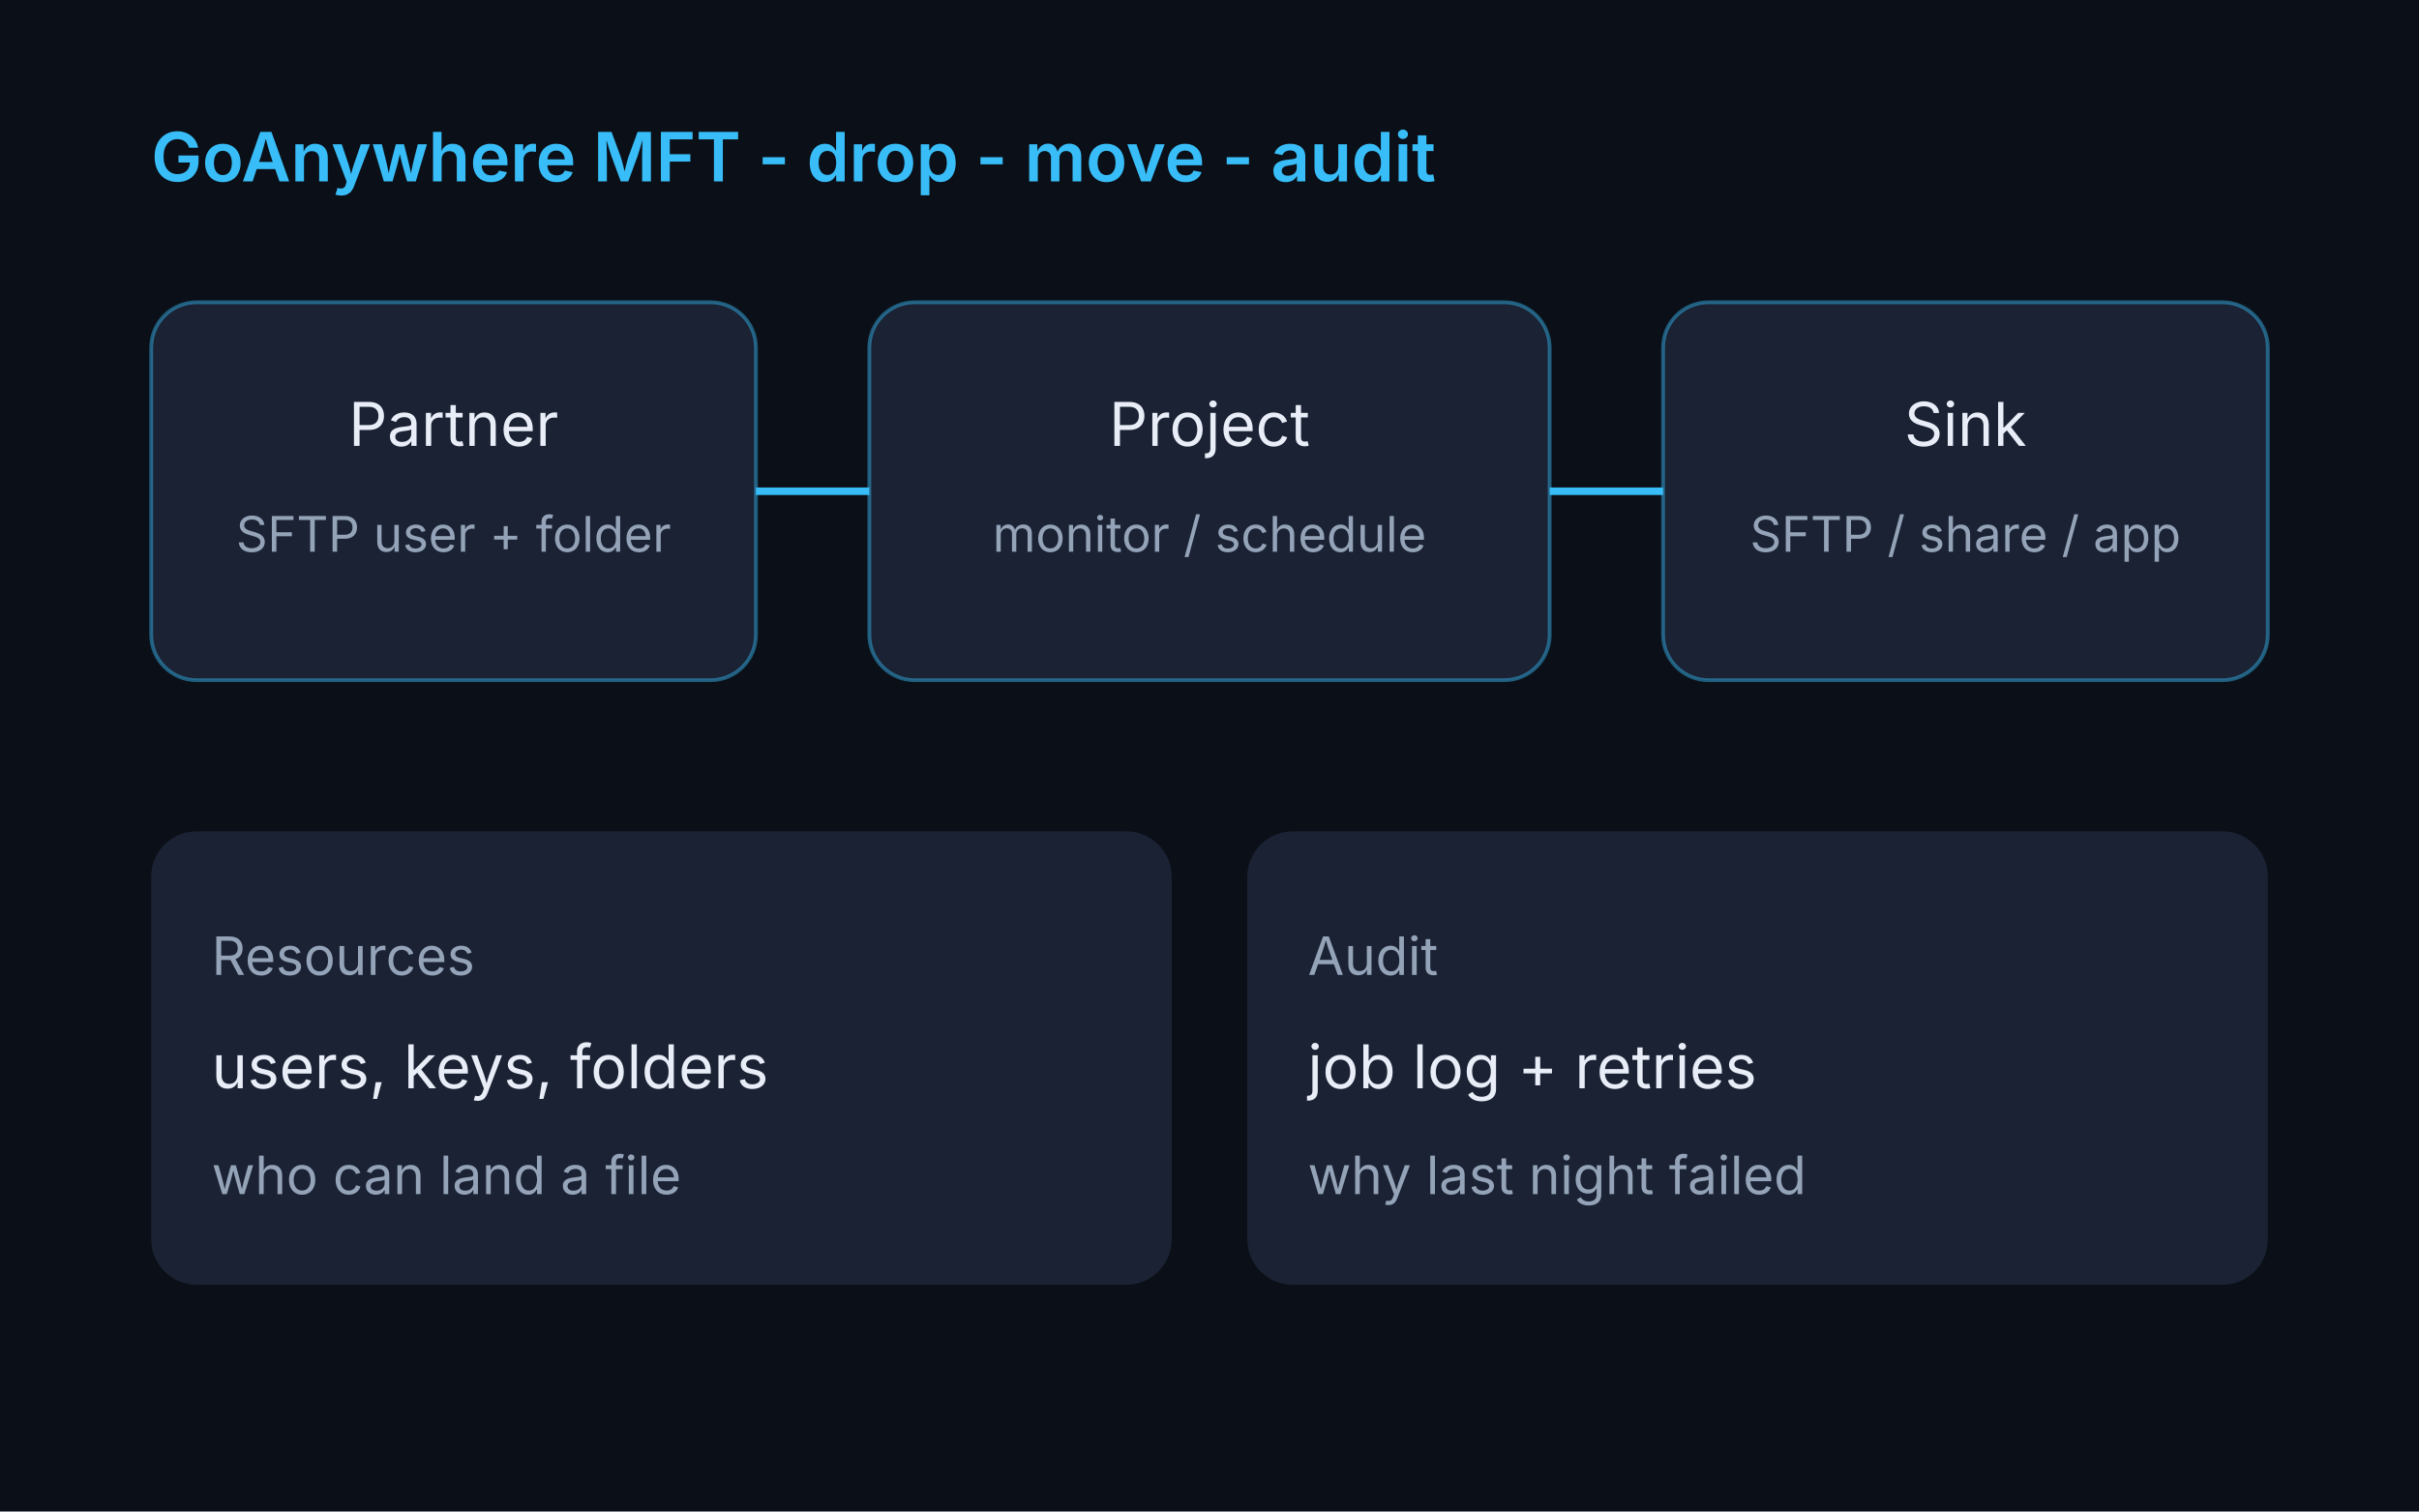
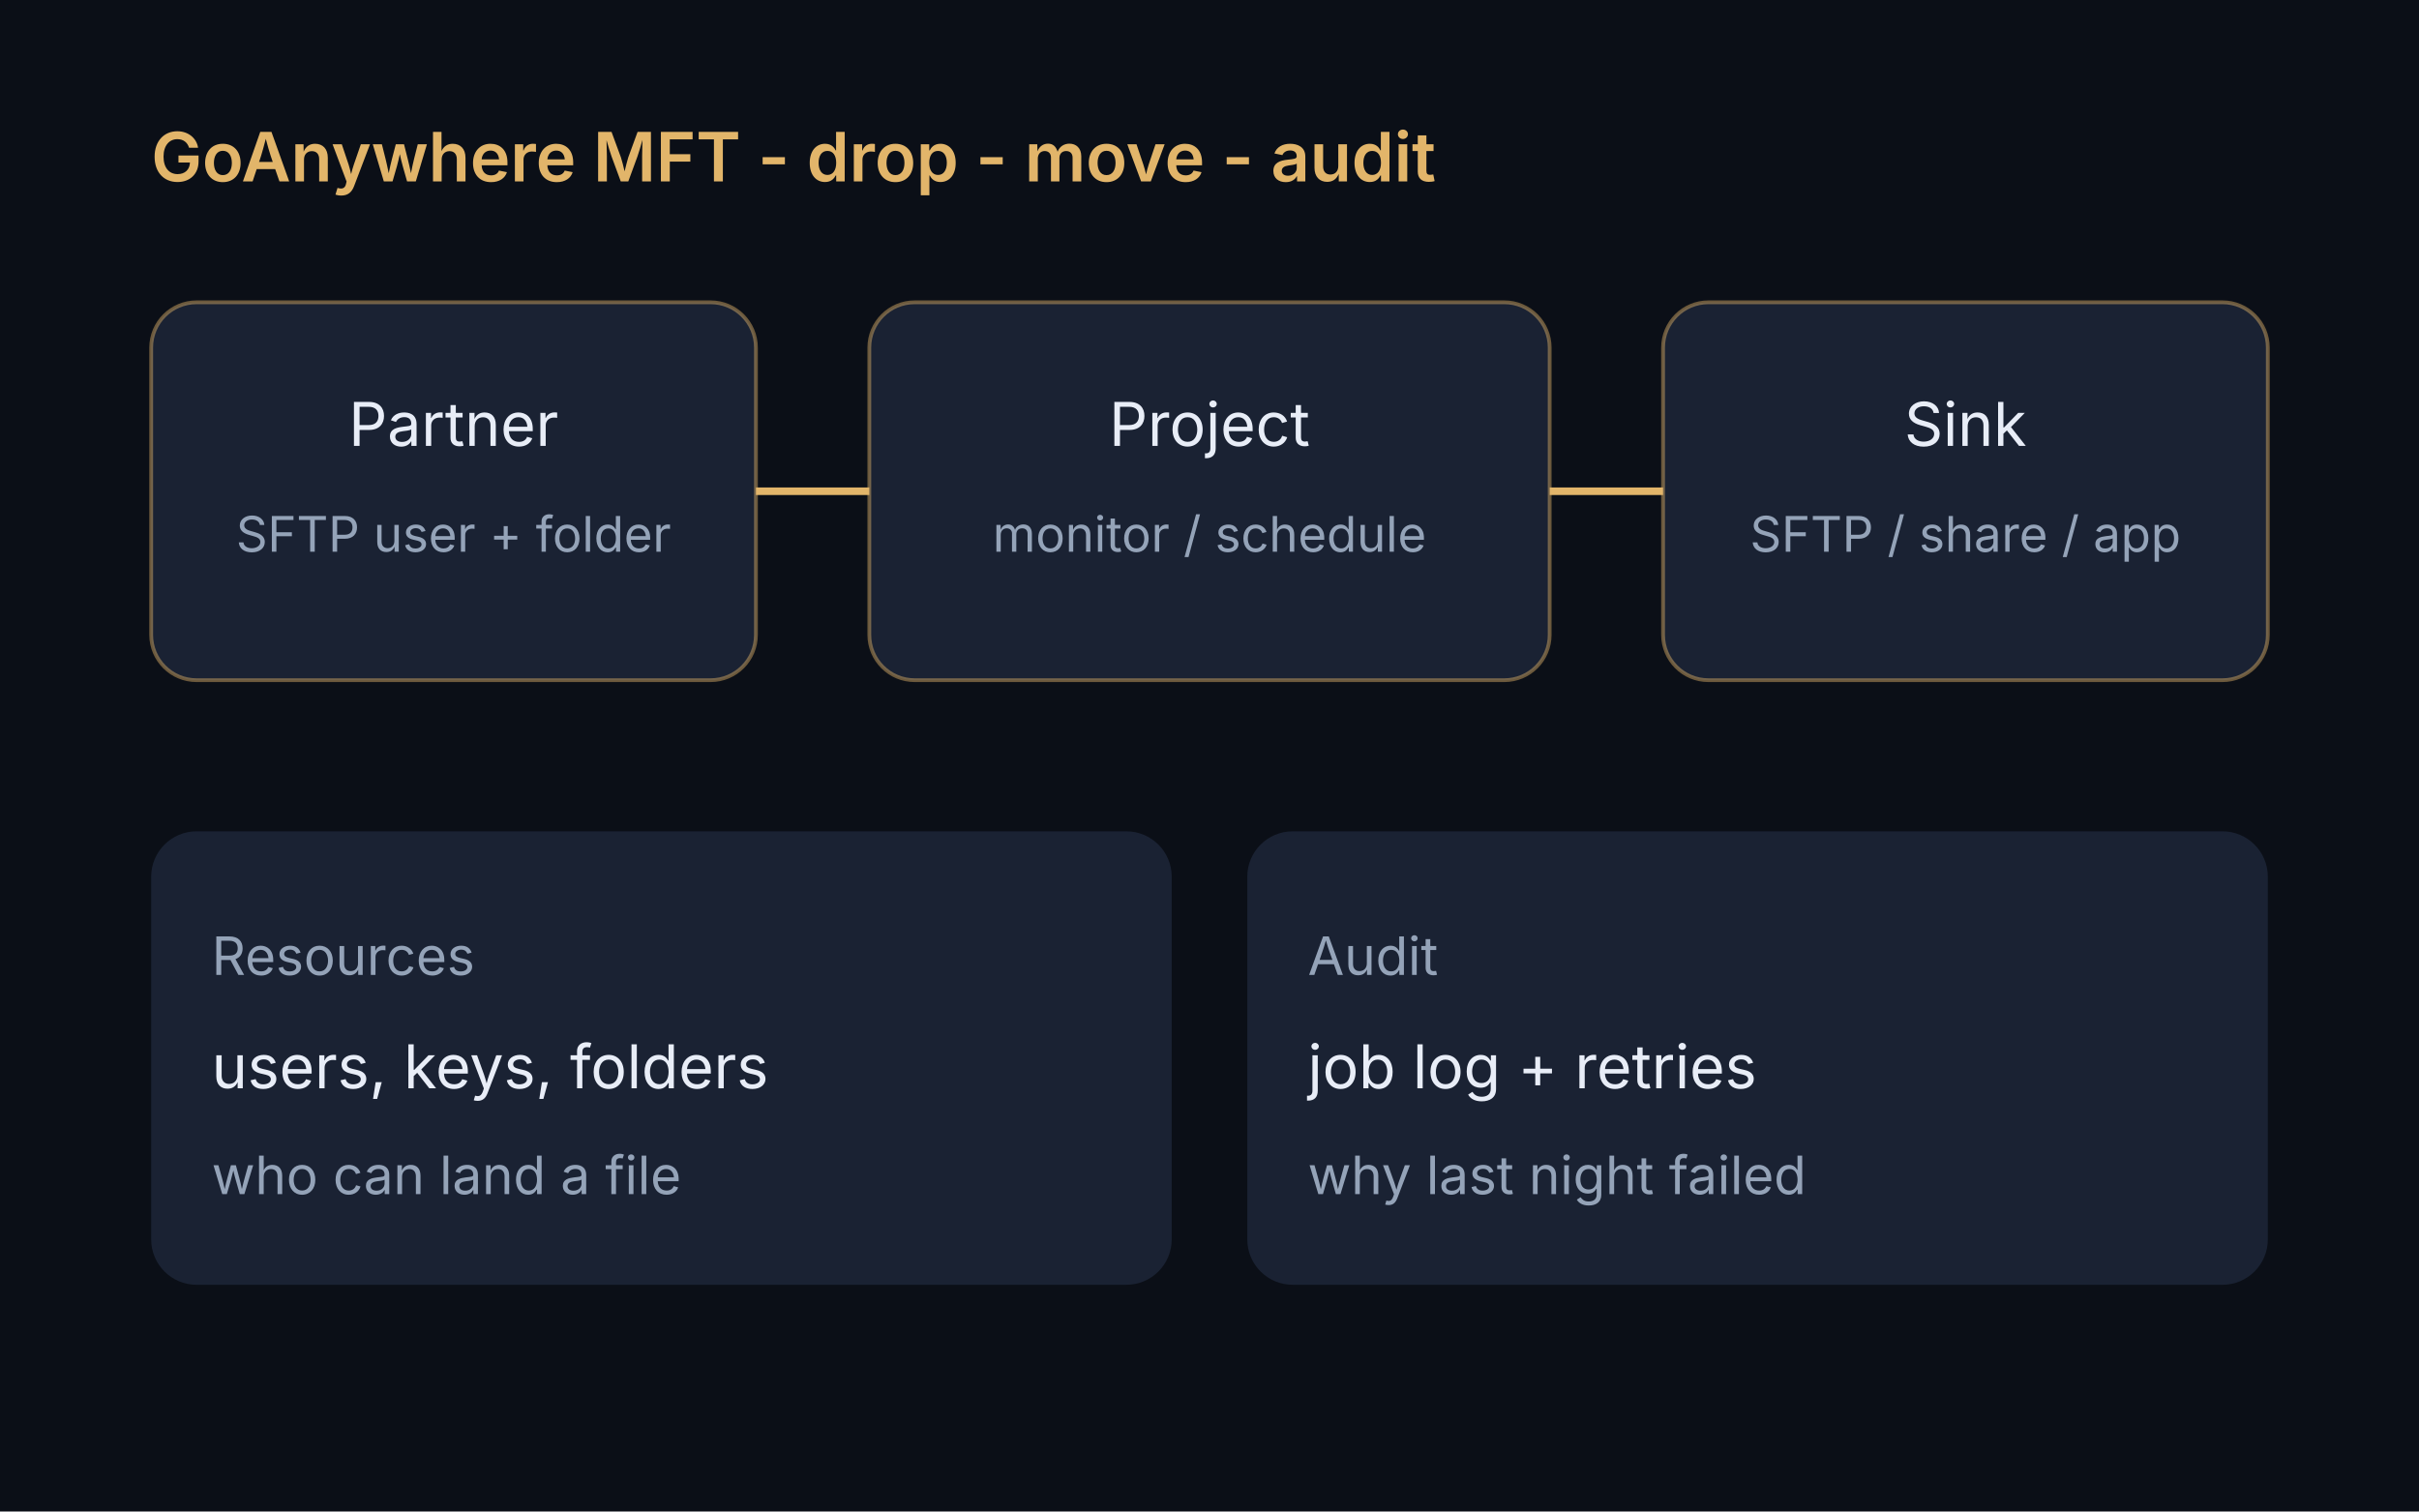
<svg xmlns="http://www.w3.org/2000/svg" width="640" height="400" viewBox="0 0 640 400" role="img" aria-label="GoAnywhere MFT partner drop through a project to a downstream sink">
  <rect width="640" height="400" fill="#0b0f17" />
-   <text x="40" y="48" fill="#38bdf8" font-family="Inter, system-ui, sans-serif" font-size="18" font-weight="600">GoAnywhere MFT - drop - move - audit</text>
-   <rect x="40" y="80" width="160" height="100" rx="12" fill="#1a2233" stroke="#38bdf8" stroke-opacity="0.45" />
+   <text x="40" y="48" fill="#e2b56a" font-family="Inter, system-ui, sans-serif" font-size="18" font-weight="600">GoAnywhere MFT - drop - move - audit</text>
+   <rect x="40" y="80" width="160" height="100" rx="12" fill="#1a2233" stroke="#e2b56a" stroke-opacity="0.45" />
  <text x="120" y="118" text-anchor="middle" fill="#e8edf7" font-family="Inter, system-ui, sans-serif" font-size="16">Partner</text>
  <text x="120" y="146" text-anchor="middle" fill="#94a3b8" font-family="Inter, system-ui, sans-serif" font-size="13">SFTP user + folder</text>
-   <rect x="230" y="80" width="180" height="100" rx="12" fill="#1a2233" stroke="#38bdf8" stroke-opacity="0.45" />
+   <rect x="230" y="80" width="180" height="100" rx="12" fill="#1a2233" stroke="#e2b56a" stroke-opacity="0.45" />
  <text x="320" y="118" text-anchor="middle" fill="#e8edf7" font-family="Inter, system-ui, sans-serif" font-size="16">Project</text>
  <text x="320" y="146" text-anchor="middle" fill="#94a3b8" font-family="Inter, system-ui, sans-serif" font-size="13">monitor / schedule</text>
-   <rect x="440" y="80" width="160" height="100" rx="12" fill="#1a2233" stroke="#38bdf8" stroke-opacity="0.45" />
+   <rect x="440" y="80" width="160" height="100" rx="12" fill="#1a2233" stroke="#e2b56a" stroke-opacity="0.45" />
  <text x="520" y="118" text-anchor="middle" fill="#e8edf7" font-family="Inter, system-ui, sans-serif" font-size="16">Sink</text>
  <text x="520" y="146" text-anchor="middle" fill="#94a3b8" font-family="Inter, system-ui, sans-serif" font-size="13">SFTP / share / app</text>
-   <path d="M200 130h30" stroke="#38bdf8" stroke-width="2" />
-   <path d="M410 130h30" stroke="#38bdf8" stroke-width="2" />
+   <path d="M200 130h30" stroke="#e2b56a" stroke-width="2" />
+   <path d="M410 130h30" stroke="#e2b56a" stroke-width="2" />
  <rect x="40" y="220" width="270" height="120" rx="12" fill="#1a2233" />
  <text x="56" y="258" fill="#94a3b8" font-family="Inter, system-ui, sans-serif" font-size="14">Resources</text>
  <text x="56" y="288" fill="#e8edf7" font-family="Inter, system-ui, sans-serif" font-size="16">users, keys, folders</text>
  <text x="56" y="316" fill="#94a3b8" font-family="Inter, system-ui, sans-serif" font-size="14">who can land a file</text>
  <rect x="330" y="220" width="270" height="120" rx="12" fill="#1a2233" />
  <text x="346" y="258" fill="#94a3b8" font-family="Inter, system-ui, sans-serif" font-size="14">Audit</text>
  <text x="346" y="288" fill="#e8edf7" font-family="Inter, system-ui, sans-serif" font-size="16">job log + retries</text>
  <text x="346" y="316" fill="#94a3b8" font-family="Inter, system-ui, sans-serif" font-size="14">why last night failed</text>
</svg>
